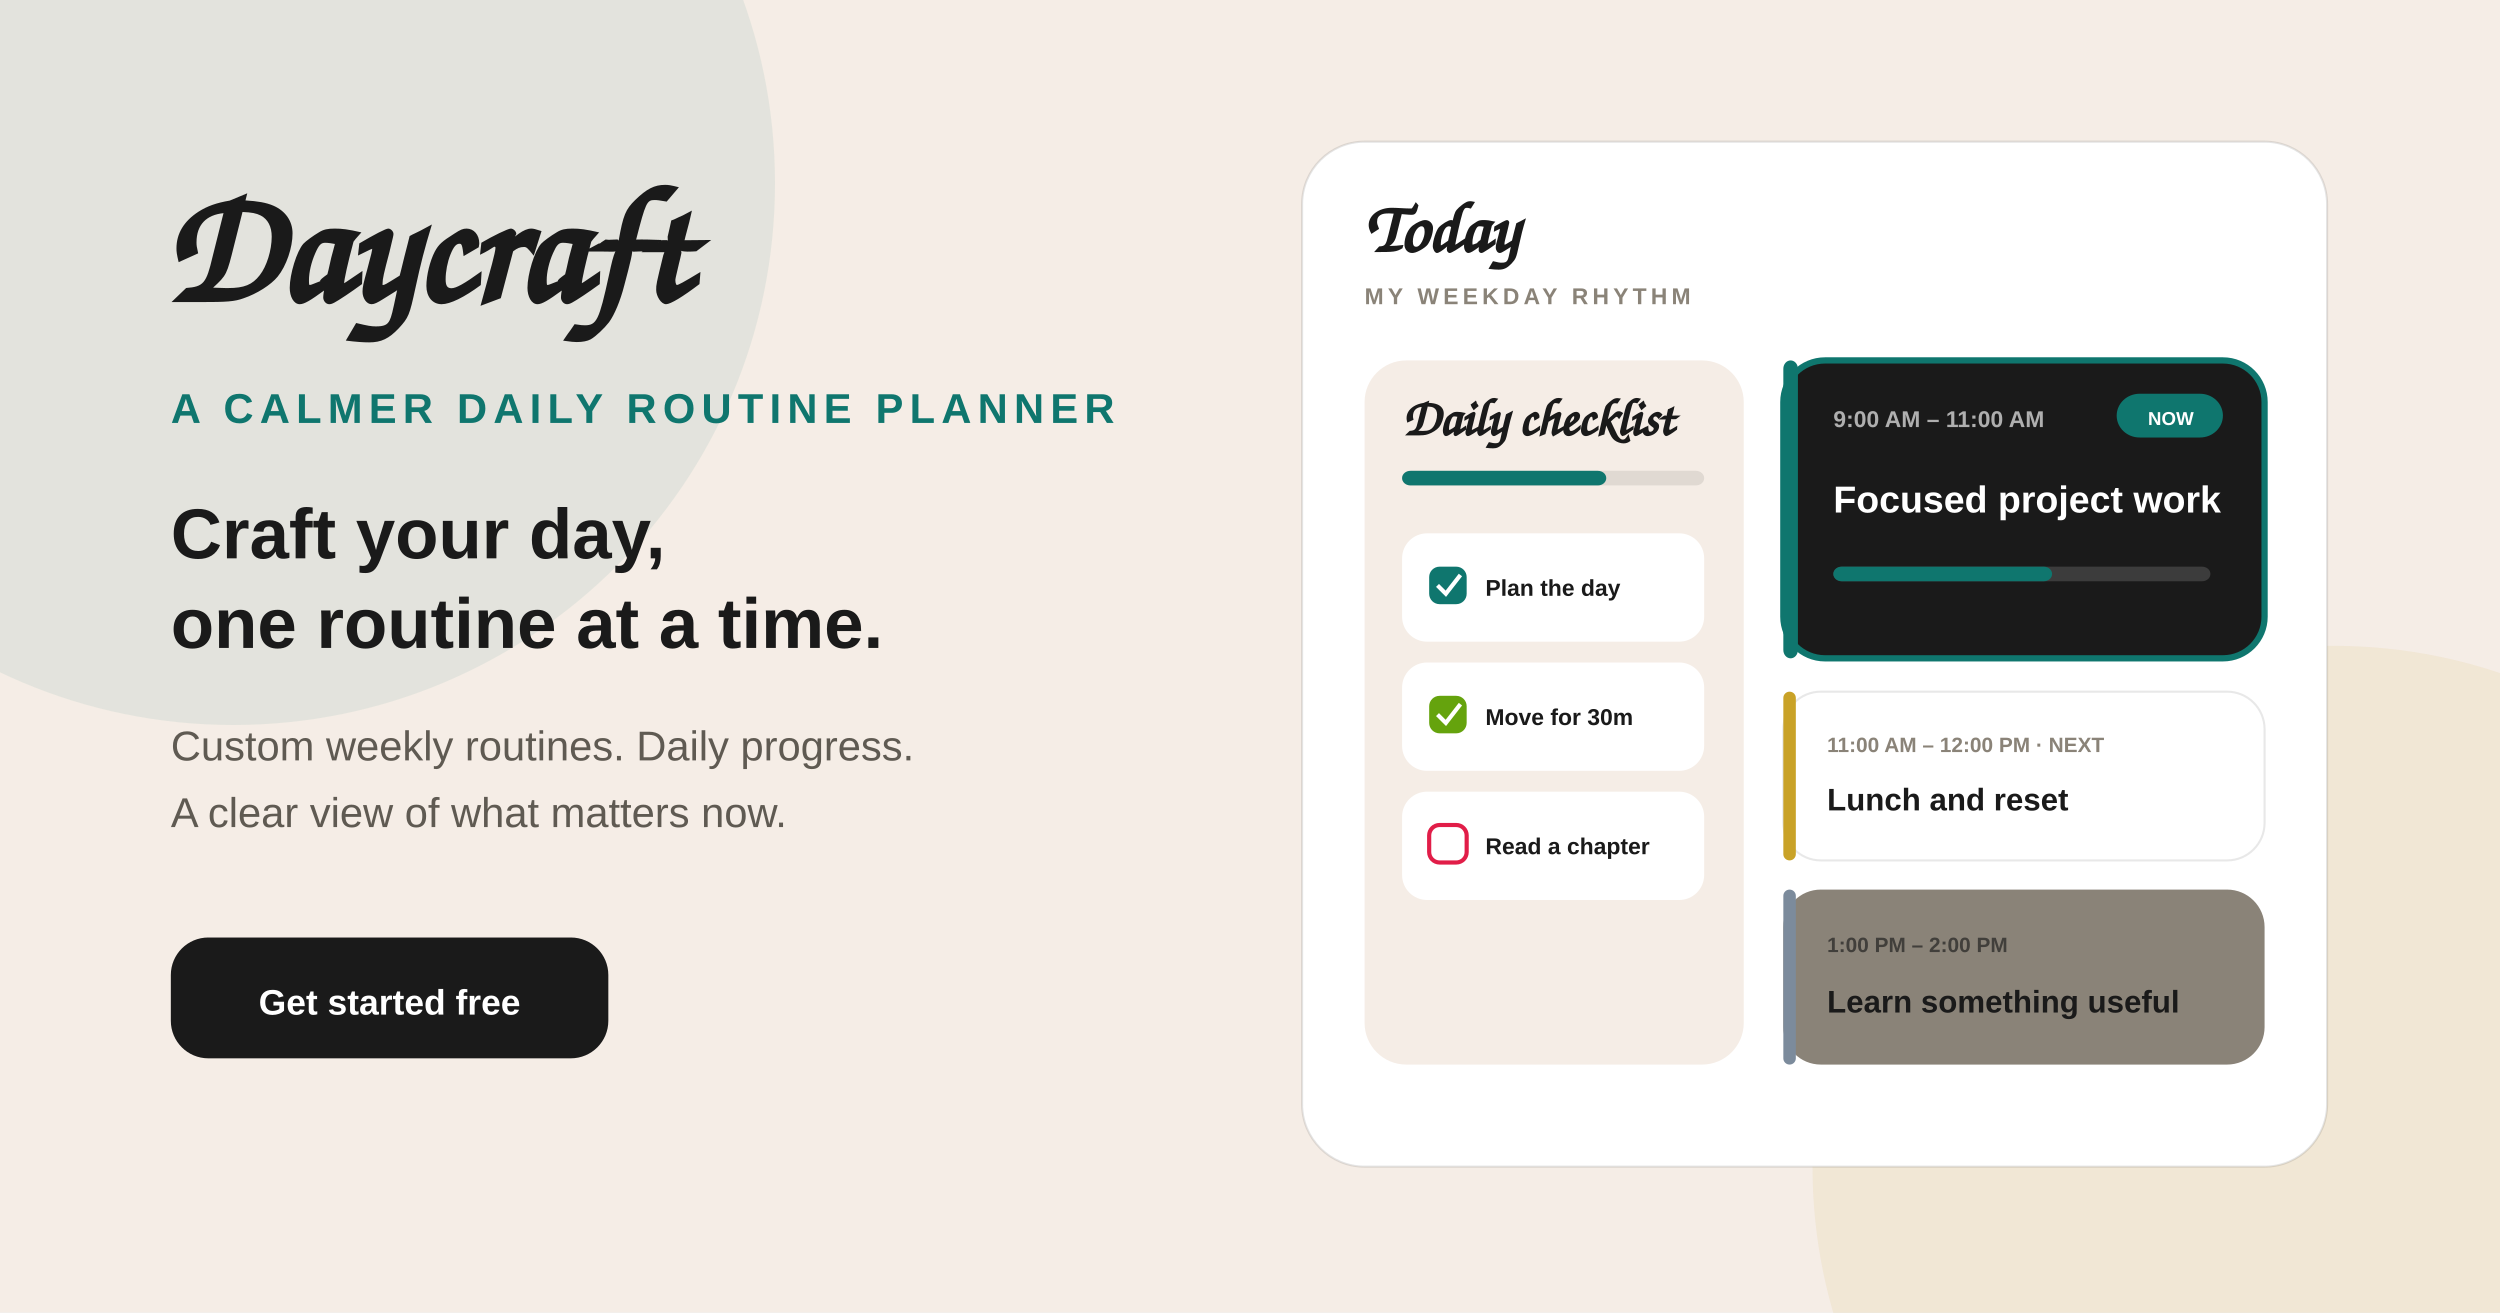
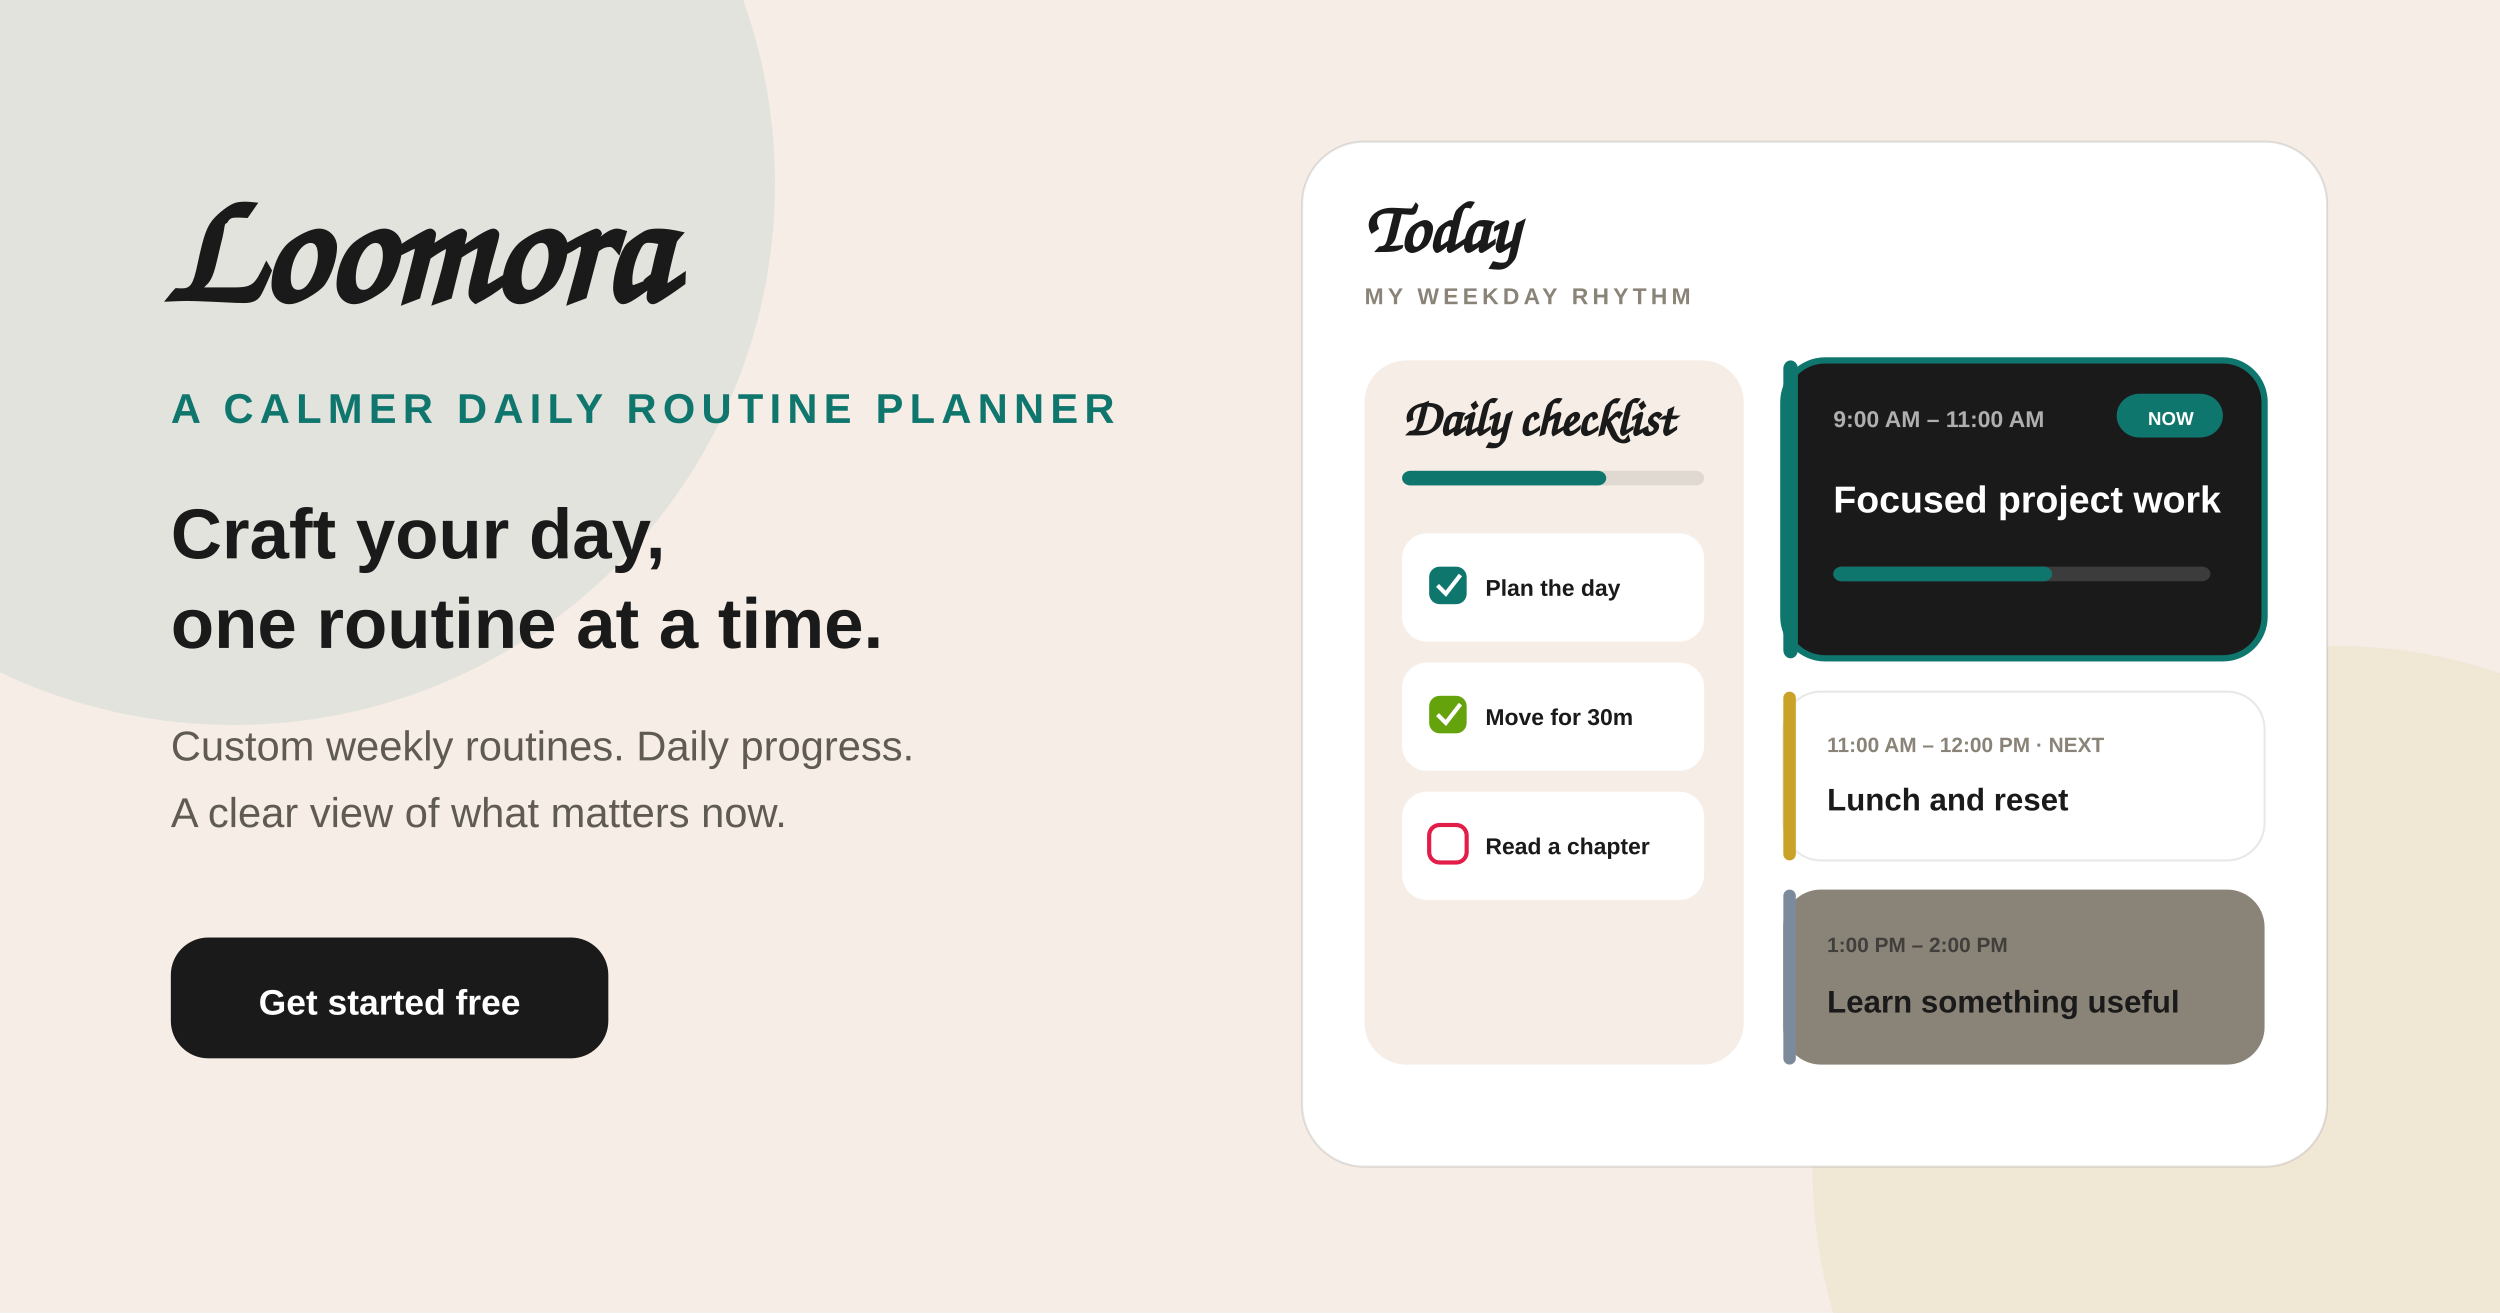
<svg xmlns="http://www.w3.org/2000/svg" width="1200" height="630" viewBox="0 0 1200 630">
  <rect width="1200" height="630" fill="#F5EDE6" />
  <circle cx="112" cy="88" r="260" fill="#0F766E" opacity=".08" />
  <circle cx="1120" cy="560" r="250" fill="#C9A227" opacity=".09" />
-   <text x="78" y="145" fill="#1A1A1A" font-size="78" font-weight="700" font-family="Caveat, cursive">Daycraft</text>
+   <text x="78" y="145" fill="#1A1A1A" font-size="78" font-weight="700" font-family="Caveat, cursive">Loomora</text>
  <text x="82" y="203" fill="#0F766E" font-size="20" font-weight="700" letter-spacing="3" font-family="Poppins, Arial, sans-serif">A CALMER DAILY ROUTINE PLANNER</text>
  <text x="82" y="268" fill="#1A1A1A" font-size="34" font-weight="700" font-family="Poppins, Arial, sans-serif">Craft your day,</text>
  <text x="82" y="311" fill="#1A1A1A" font-size="34" font-weight="700" font-family="Poppins, Arial, sans-serif">one routine at a time.</text>
  <text x="82" y="365" fill="#5F5A52" font-size="20" font-family="Poppins, Arial, sans-serif">Custom weekly routines. Daily progress.</text>
  <text x="82" y="397" fill="#5F5A52" font-size="20" font-family="Poppins, Arial, sans-serif">A clear view of what matters now.</text>
  <rect x="82" y="450" width="210" height="58" rx="18" fill="#1A1A1A" />
  <text x="187" y="487" text-anchor="middle" fill="#FFFFFF" font-size="17" font-weight="700" font-family="Poppins, Arial, sans-serif">Get started free</text>
  <g transform="translate(625 68)">
    <rect width="492" height="492" rx="30" fill="#FFFFFF" stroke="#1A1A1A" stroke-opacity=".12" />
    <text x="30" y="53" fill="#1A1A1A" font-size="34" font-weight="700" font-family="Caveat, cursive">Today</text>
    <text x="30" y="78" fill="#8A8378" font-size="11" font-weight="700" letter-spacing="2" font-family="Poppins, Arial, sans-serif">MY WEEKDAY RHYTHM</text>
    <rect x="30" y="105" width="182" height="338" rx="20" fill="#F5EDE6" />
    <text x="48" y="141" fill="#1A1A1A" font-size="25" font-weight="700" font-family="Caveat, cursive">Daily checklist</text>
    <rect x="48" y="158" width="145" height="7" rx="4" fill="#1A1A1A" opacity=".1" />
    <rect x="48" y="158" width="98" height="7" rx="4" fill="#0F766E" />
    <g font-family="Poppins, Arial, sans-serif" font-size="11" font-weight="600" fill="#1A1A1A">
      <rect x="48" y="188" width="145" height="52" rx="12" fill="#FFFFFF" />
      <rect x="61" y="204" width="18" height="18" rx="5" fill="#0F766E" />
      <path d="m65 213 4 4 7-9" fill="none" stroke="#fff" stroke-width="2" />
      <text x="88" y="218">Plan the day</text>
      <rect x="48" y="250" width="145" height="52" rx="12" fill="#FFFFFF" />
      <rect x="61" y="266" width="18" height="18" rx="5" fill="#65A30D" />
      <path d="m65 275 4 4 7-9" fill="none" stroke="#fff" stroke-width="2" />
      <text x="88" y="280">Move for 30m</text>
      <rect x="48" y="312" width="145" height="52" rx="12" fill="#FFFFFF" />
      <rect x="61" y="328" width="18" height="18" rx="5" fill="none" stroke="#E11D48" stroke-width="2" />
      <text x="88" y="342">Read a chapter</text>
    </g>
    <rect x="231" y="105" width="231" height="143" rx="20" fill="#1A1A1A" stroke="#0F766E" stroke-width="3" />
    <rect x="231" y="105" width="7" height="143" rx="4" fill="#0F766E" />
    <text x="255" y="137" fill="#FFFFFF" opacity=".65" font-size="11" font-weight="700" font-family="Poppins, Arial, sans-serif">9:00 AM – 11:00 AM</text>
    <rect x="391" y="121" width="51" height="21" rx="11" fill="#0F766E" />
    <text x="417" y="136" text-anchor="middle" fill="#FFFFFF" font-size="9" font-weight="700" font-family="Poppins, Arial, sans-serif">NOW</text>
    <text x="255" y="178" fill="#FFFFFF" font-size="18" font-weight="700" font-family="Poppins, Arial, sans-serif">Focused project work</text>
    <rect x="255" y="204" width="181" height="7" rx="4" fill="#FFFFFF" opacity=".15" />
    <rect x="255" y="204" width="105" height="7" rx="4" fill="#0F766E" />
    <rect x="231" y="264" width="231" height="81" rx="18" fill="#FFFFFF" stroke="#1A1A1A" stroke-opacity=".1" />
    <rect x="231" y="264" width="6" height="81" rx="3" fill="#C9A227" />
    <text x="252" y="293" fill="#8A8378" font-size="10" font-weight="700" font-family="Poppins, Arial, sans-serif">11:00 AM – 12:00 PM · NEXT</text>
    <text x="252" y="321" fill="#1A1A1A" font-size="15" font-weight="700" font-family="Poppins, Arial, sans-serif">Lunch and reset</text>
    <rect x="231" y="359" width="231" height="84" rx="18" fill="#8A8378" />
    <rect x="231" y="359" width="6" height="84" rx="3" fill="#7C8B9C" />
    <text x="252" y="389" fill="#1A1A1A" opacity=".65" font-size="10" font-weight="700" font-family="Poppins, Arial, sans-serif">1:00 PM – 2:00 PM</text>
    <text x="252" y="418" fill="#1A1A1A" font-size="15" font-weight="700" font-family="Poppins, Arial, sans-serif">Learn something useful</text>
  </g>
</svg>
